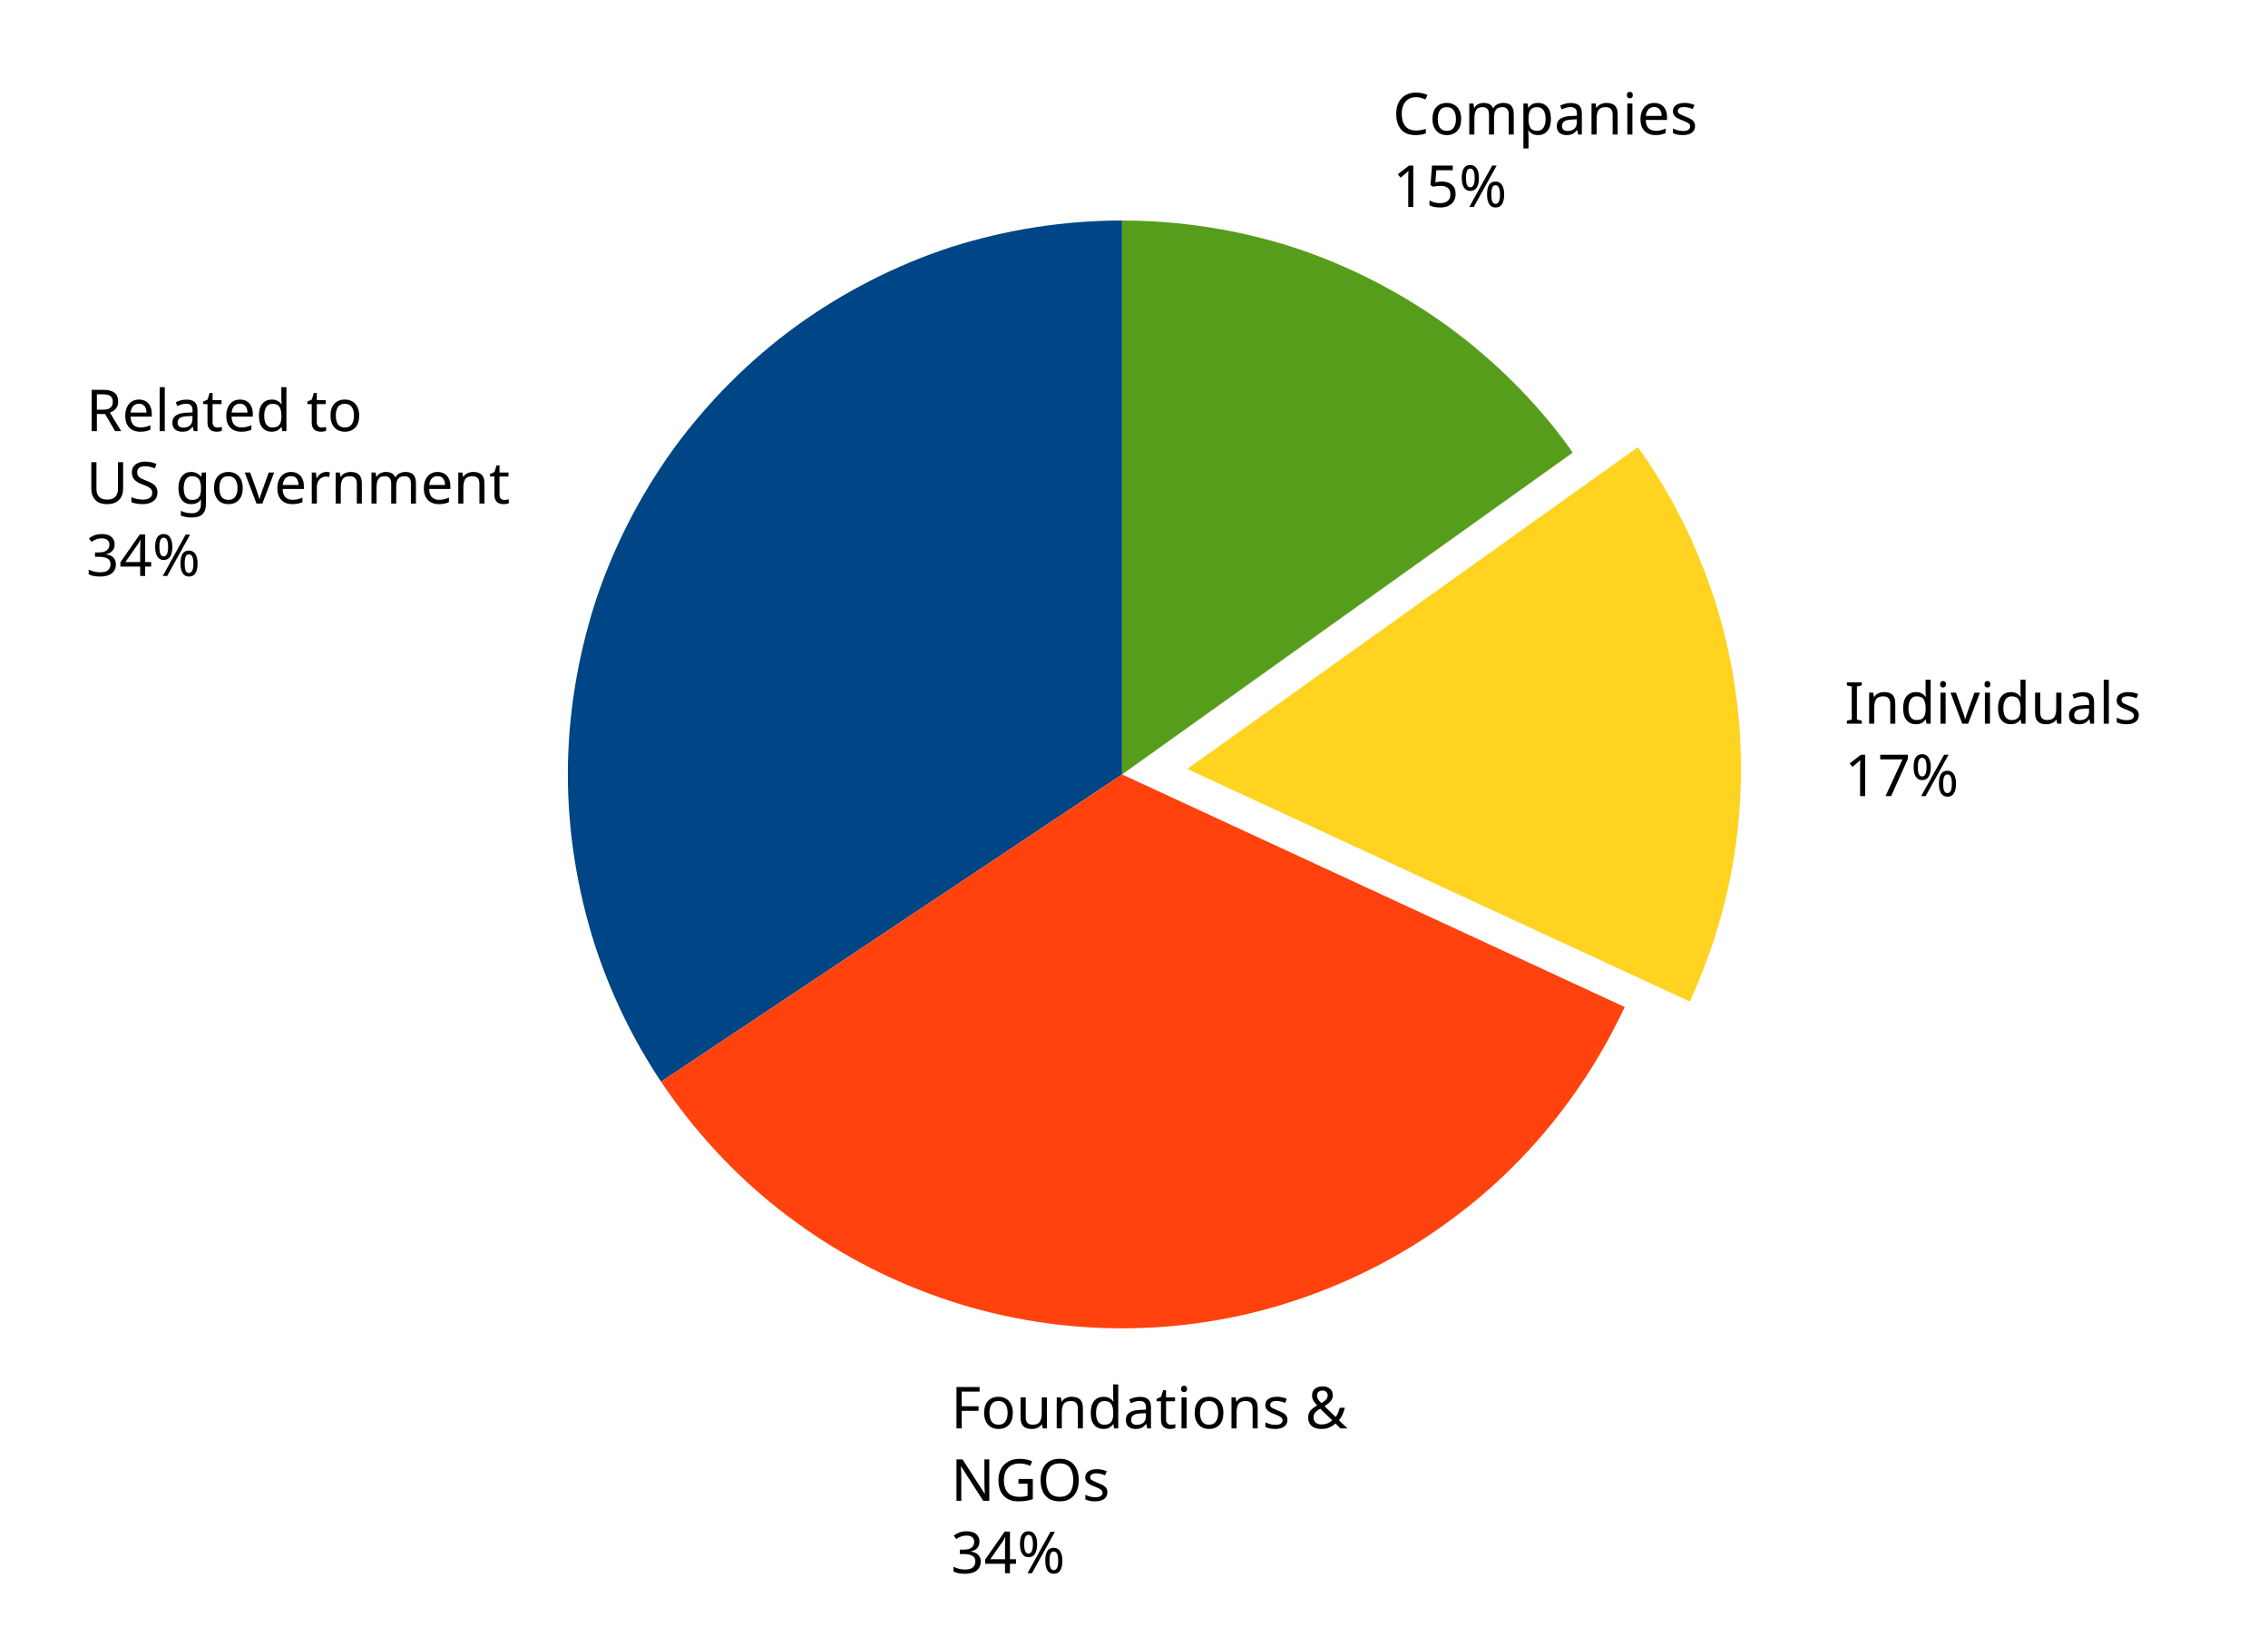
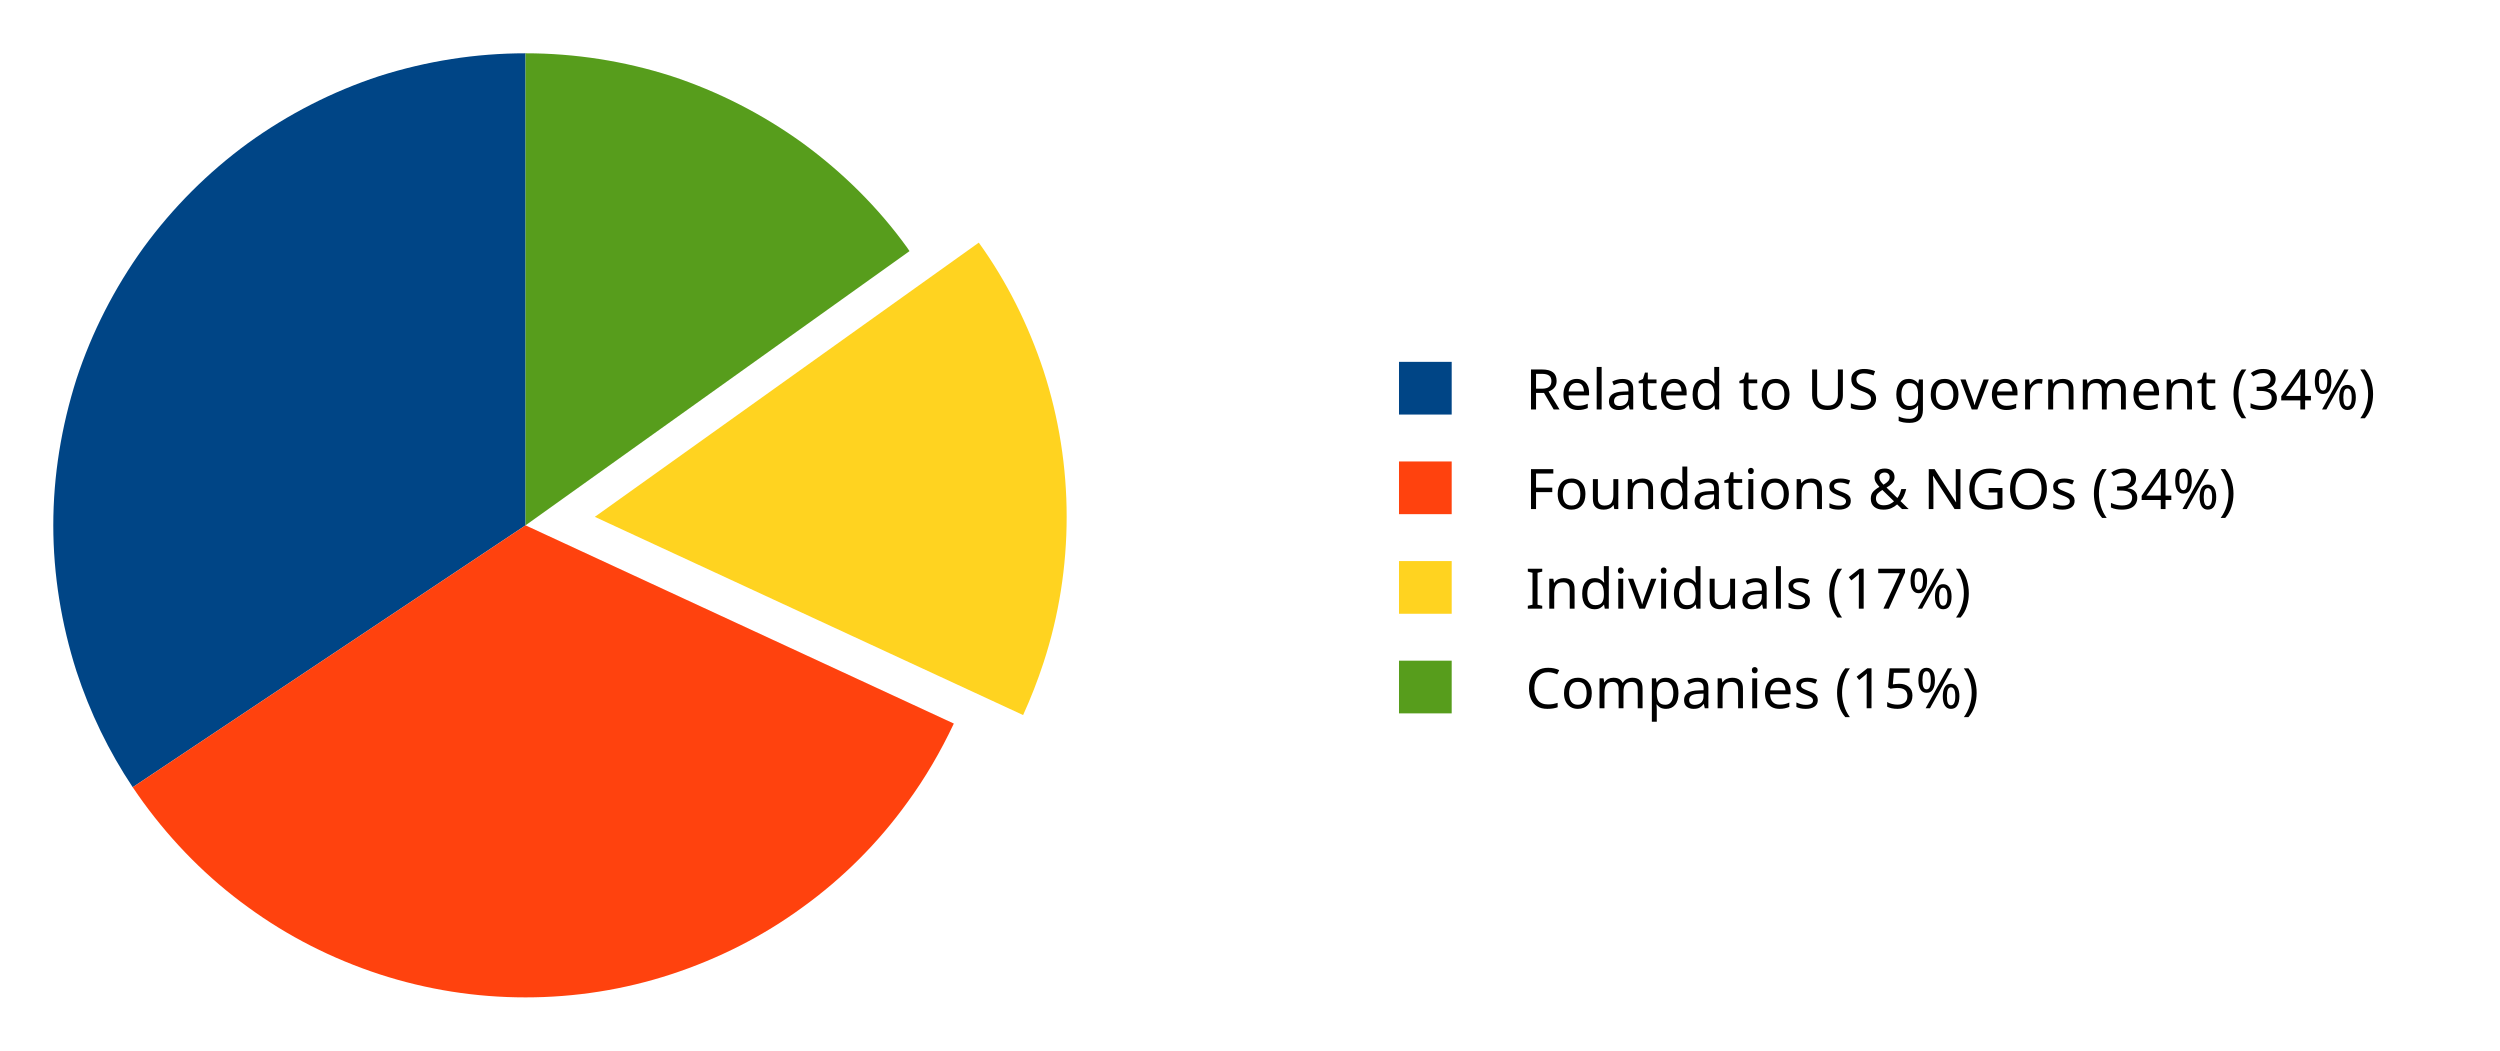
- <svg xmlns="http://www.w3.org/2000/svg" version="1.1" width="626.62" height="449.163" id="svg3879" xml:space="preserve">
-   <defs id="defs3883">
-     <clipPath id="clipPath3893">
-       <path d="m 0,0.1 595.2,0 0,841.8 L 0,841.9 0,0.1 z" id="path3895" />
+ <svg xmlns="http://www.w3.org/2000/svg" id="svg3023" version="1.1" width="938.277" height="394.331" xml:space="preserve">
+   <defs id="defs3027">
+     <clipPath clipPathUnits="userSpaceOnUse" id="clipPath3037">
+       <path d="m 0,0.1 595.2,0 0,841.8 L 0,841.9 0,0.1 z" clip-rule="evenodd" id="path3039" />
    </clipPath>
-     <clipPath id="clipPath3901">
-       <path d="m 56.7,771.2 481.8,0 0,14 -481.8,0 0,-14 z" id="path3903" />
+     <clipPath clipPathUnits="userSpaceOnUse" id="clipPath3045">
+       <path d="m 56.7,771.2 481.8,0 0,14 -481.8,0 0,-14 z" clip-rule="evenodd" id="path3047" />
    </clipPath>
-     <clipPath id="clipPath3919">
-       <path d="m 56.7,56.8 481.8,0 0,14 -481.8,0 0,-14 z" id="path3921" />
+     <clipPath clipPathUnits="userSpaceOnUse" id="clipPath3063">
+       <path d="m 56.7,56.8 481.8,0 0,14 -481.8,0 0,-14 z" clip-rule="evenodd" id="path3065" />
    </clipPath>
-     <clipPath id="clipPath4501">
-       <path d="m 56.6,85.6 470.5,0 0,678.3 -470.5,0 0,-678.3 z" id="path4503" />
+     <clipPath clipPathUnits="userSpaceOnUse" id="clipPath3291">
+       <path d="m 56.6,112 64,0 0,652 -64,0 0,-652 z" clip-rule="evenodd" id="path3293" />
+     </clipPath>
+     <clipPath clipPathUnits="userSpaceOnUse" id="clipPath3581">
+       <path d="m 248.6,112 83.1,0 0,652 -83.1,0 0,-652 z" clip-rule="evenodd" id="path3583" />
+     </clipPath>
+     <clipPath clipPathUnits="userSpaceOnUse" id="clipPath3709">
+       <path d="m 56.6,111.2 438.1,0 0,652.7 -438.1,0 0,-652.7 z" clip-rule="evenodd" id="path3711" />
    </clipPath>
  </defs>
-   <g transform="matrix(1.25,0,0,-1.25,-71.9952,1030.576)" id="g3887">
-     <g transform="translate(-78.49152,442.4068)" id="g3889">
-       <g clip-path="url(#clipPath3893)" id="g3891" />
+   <g id="g3031" transform="matrix(1.25,0,0,-1.25,-199.8919,1008.093)">
+     <g id="g3033" transform="matrix(1.301435,0,0,1.301435,-202.9295,290.9637)">
+       <g id="g3035" clip-path="url(#clipPath3037)" />
    </g>
-     <text x="89.087" y="171.881" transform="matrix(0.8,0,0,-0.8,0,842)" id="text4526" xml:space="preserve" style="font-size:14px;font-style:normal;font-variant:normal;font-weight:normal;font-stretch:normal;text-align:start;line-height:125%;letter-spacing:0px;word-spacing:0px;writing-mode:lr-tb;text-anchor:start;fill:#000000;fill-opacity:1;stroke:none;font-family:Sans;-inkscape-font-specification:Sans">
-       <tspan x="89.087" y="171.881" id="tspan4528" />
-     </text>
-     <text x="76.621" y="-729.183" transform="scale(1,-1)" id="text4530" xml:space="preserve" style="font-size:12.8px;font-style:normal;font-variant:normal;font-weight:normal;font-stretch:normal;text-align:start;line-height:125%;letter-spacing:0px;word-spacing:0px;writing-mode:lr-tb;text-anchor:start;fill:#000000;fill-opacity:1;stroke:none;font-family:Sans;-inkscape-font-specification:Sans">
-       <tspan x="76.621" y="-729.183" id="tspan4532">Related to</tspan>
-       <tspan x="76.621" y="-713.183" id="tspan4534">US government</tspan>
-       <tspan x="76.621" y="-697.183" id="tspan4616">34%</tspan>
-     </text>
-     <text x="365.423" y="-794.736" transform="scale(1,-1)" id="text4530-7" xml:space="preserve" style="font-size:12.8px;font-style:normal;font-variant:normal;font-weight:normal;font-stretch:normal;text-align:start;line-height:125%;letter-spacing:0px;word-spacing:0px;writing-mode:lr-tb;text-anchor:start;fill:#000000;fill-opacity:1;stroke:none;font-family:Sans;-inkscape-font-specification:Sans">
-       <tspan x="365.423" y="-794.736" id="tspan4610">Companies</tspan>
-       <tspan x="365.423" y="-778.736" id="tspan4626">15%</tspan>
-     </text>
-     <text x="465.295" y="-664.539" transform="scale(1,-1)" id="text4530-7-5" xml:space="preserve" style="font-size:12.8px;font-style:normal;font-variant:normal;font-weight:normal;font-stretch:normal;text-align:start;line-height:125%;letter-spacing:0px;word-spacing:0px;writing-mode:lr-tb;text-anchor:start;fill:#000000;fill-opacity:1;stroke:none;font-family:Sans;-inkscape-font-specification:Sans">
-       <tspan x="465.295" y="-664.539" id="tspan4534-3-6">Individuals</tspan>
-       <tspan x="465.295" y="-648.539" id="tspan4628">17%</tspan>
-     </text>
-     <text x="267.773" y="-508.822" transform="scale(1,-1)" id="text4530-7-5-2" xml:space="preserve" style="font-size:12.8px;font-style:normal;font-variant:normal;font-weight:normal;font-stretch:normal;text-align:start;line-height:125%;letter-spacing:0px;word-spacing:0px;writing-mode:lr-tb;text-anchor:start;fill:#000000;fill-opacity:1;stroke:none;font-family:Sans;-inkscape-font-specification:Sans">
-       <tspan x="267.773" y="-508.822" id="tspan4604">Foundations &amp;</tspan>
-       <tspan x="267.773" y="-492.822" id="tspan4620">NGOs</tspan>
-       <tspan x="267.773" y="-476.822" id="tspan4624">34%</tspan>
-     </text>
-     <path d="m 305.608,775.732 c -12.9,0 -25.6,-2 -37.9,-5.9 -12.2,-4 -23.7,-9.9 -34.1,-17.4 -10.4,-7.6 -19.5,-16.7 -27.1,-27.1 -7.5,-10.4 -13.4,-21.9 -17.4,-34.1 -3.9,-12.3 -6,-25 -6,-37.9 0,-12.8 2.1,-25.6 6,-37.8 3.5,-10.7 8.4,-20.8 14.6,-30.1 l 101.9,67.9 0,0 0,0 0,0 0,0 0,0 0,0 0,0 0,122.4 z" id="path5903" style="fill:#004586;fill-opacity:1;fill-rule:evenodd;stroke:none" />
-     <path d="m 203.708,585.432 c 0.9,-1.4 1.9,-2.7 2.8,-4 7.6,-10.4 16.7,-19.6 27.1,-27.1 10.4,-7.6 21.9,-13.4 34.1,-17.4 12.3,-4 25,-6 37.9,-6 12.8,0 25.6,2 37.8,6 12.2,4 23.7,9.8 34.1,17.4 10.4,7.5 19.6,16.7 27.1,27.1 4.7,6.4 8.7,13.3 12.1,20.5 l -111.1,51.4 0,0 0,0 0,0 0,0 0,0 0,0 0,0 0,0 -101.9,-67.9 z" id="path5905" style="fill:#ff420e;fill-opacity:1;fill-rule:evenodd;stroke:none" />
-     <path d="m 431.108,603.139 c 2,4.4 3.8,9 5.3,13.6 4,12.2 6,25 6,37.8 0,12.9 -2,25.6 -6,37.9 -3.9,11.8 -9.5,23.1 -16.8,33.2 l -99.6,-71.1 0,0 0,0 0,0 0,0 111.1,-51.4 z" id="path5907" style="fill:#ffd320;fill-opacity:1;fill-rule:evenodd;stroke:none" />
-     <path d="m 405.208,724.432 c -0.2,0.3 -0.4,0.6 -0.6,0.9 -7.5,10.4 -16.7,19.5 -27.1,27.1 -10.4,7.5 -21.9,13.4 -34.1,17.4 -12.2,3.9 -25,5.9 -37.8,5.9 l 0,-122.4 0,0 0,0 0,0 0,0 99.6,71.1 z" id="path5909" style="fill:#579d1c;fill-opacity:1;fill-rule:evenodd;stroke:none" />
+     <path id="path5174" style="fill:#004586;fill-opacity:1;fill-rule:evenodd;stroke:none" d="m 317.705,790.474 c -14.93,0 -29.634,-2.316 -43.867,-6.831 -14.125,-4.632 -27.436,-11.461 -39.471,-20.146 -12.037,-8.803 -22.571,-19.341 -31.37,-31.383 -8.681,-12.04 -15.508,-25.357 -20.138,-39.488 -4.513,-14.239 -6.945,-28.949 -6.945,-43.885 0,-14.823 2.432,-29.645 6.945,-43.772 4.051,-12.389 9.721,-24.086 16.9,-34.851 l 117.946,78.623 0,141.733 z" />
+     <path id="path5176" style="fill:#ff420e;fill-opacity:1;fill-rule:evenodd;stroke:none" d="m 199.759,570.119 c 1.041,-1.625 2.198,-3.13 3.237,-4.632 8.799,-12.046 19.333,-22.698 31.37,-31.383 12.035,-8.802 25.346,-15.514 39.471,-20.146 14.234,-4.632 28.937,-6.948 43.867,-6.948 14.816,0 29.633,2.316 43.753,6.948 14.121,4.632 27.432,11.345 39.468,20.146 12.04,8.685 22.689,19.337 31.37,31.383 5.439,7.409 10.069,15.397 14.007,23.738 L 317.705,648.742 199.759,570.119 z" />
+     <path id="path5178" style="fill:#ffd320;fill-opacity:1;fill-rule:evenodd;stroke:none" d="m 467.102,591.776 c 2.315,5.093 4.395,10.422 6.131,15.745 4.63,14.127 6.945,28.949 6.945,43.772 0,14.936 -2.315,29.646 -6.945,43.885 -4.512,13.664 -10.996,26.75 -19.442,38.448 L 338.505,651.293 467.102,591.776 z" />
+     <path id="path5180" style="fill:#579d1c;fill-opacity:1;fill-rule:evenodd;stroke:none" d="m 432.991,731.075 -0.696,1.04 c -8.681,12.042 -19.33,22.58 -31.37,31.383 -12.035,8.685 -25.346,15.514 -39.468,20.146 -14.12,4.515 -28.937,6.831 -43.753,6.831 l 0,-141.733 115.286,82.333 z" />
+     <g id="g6963-3" transform="translate(-16.45487,-24.78284)">
+       <g id="g6073" transform="translate(53.25487,30.43135)">
+         <rect style="fill:#ff420e;fill-opacity:1;fill-rule:evenodd;stroke:none" id="rect3178-6" width="15.823" height="15.823" x="543.16" y="-662.273" transform="scale(1,-1)" />
+         <text xml:space="preserve" style="font-size:16.8px;font-style:normal;font-variant:normal;font-weight:normal;font-stretch:normal;text-align:start;line-height:125%;letter-spacing:0px;word-spacing:0px;writing-mode:lr-tb;text-anchor:start;fill:#000000;fill-opacity:1;stroke:none;font-family:Sans;-inkscape-font-specification:Sans" x="581.167" y="-647.98" id="text4685-3-7-3-6-0-2-7" transform="scale(1,-1)">
+           <tspan x="581.167" y="-647.98" id="tspan5032-0-5" style="font-size:16.8px;font-style:normal;font-variant:normal;font-weight:normal;font-stretch:normal;text-align:start;line-height:125%;writing-mode:lr-tb;text-anchor:start;font-family:Sans;-inkscape-font-specification:Sans">Foundations &amp; NGOs (34%)</tspan>
+         </text>
+         <rect style="fill:#ffd320;fill-opacity:1;fill-rule:evenodd;stroke:none" id="rect3178-3-3" width="15.823" height="15.823" x="543.16" y="-632.367" transform="scale(1,-1)" />
+         <text xml:space="preserve" style="font-size:16.8px;font-style:normal;font-variant:normal;font-weight:normal;font-stretch:normal;text-align:start;line-height:125%;letter-spacing:0px;word-spacing:0px;writing-mode:lr-tb;text-anchor:start;fill:#000000;fill-opacity:1;stroke:none;font-family:Sans;-inkscape-font-specification:Sans" x="581.167" y="-618.074" id="text4685-3-7-3-6-0-3-9-5" transform="scale(1,-1)">
+           <tspan x="581.167" y="-618.074" id="tspan5038-6-6" style="font-size:16.8px;font-style:normal;font-variant:normal;font-weight:normal;font-stretch:normal;text-align:start;line-height:125%;writing-mode:lr-tb;text-anchor:start;font-family:Sans;-inkscape-font-specification:Sans">Individuals (17%)</tspan>
+         </text>
+         <rect style="fill:#579d1c;fill-opacity:1;fill-rule:evenodd;stroke:none" id="rect3178-3-6-2" width="15.823" height="15.823" x="543.16" y="-602.46" transform="scale(1,-1)" />
+         <text xml:space="preserve" style="font-size:16.8px;font-style:normal;font-variant:normal;font-weight:normal;font-stretch:normal;text-align:start;line-height:125%;letter-spacing:0px;word-spacing:0px;writing-mode:lr-tb;text-anchor:start;fill:#000000;fill-opacity:1;stroke:none;font-family:Sans;-inkscape-font-specification:Sans" x="581.167" y="-588.167" id="text4685-3-7-3-6-0-3-0-0-9" transform="scale(1,-1)">
+           <tspan x="581.167" y="-588.167" id="tspan5030-2-1" style="font-size:16.8px;font-style:normal;font-variant:normal;font-weight:normal;font-stretch:normal;text-align:start;line-height:125%;writing-mode:lr-tb;text-anchor:start;font-family:Sans;-inkscape-font-specification:Sans">Companies (15%)</tspan>
+         </text>
+         <rect style="fill:#004586;fill-opacity:1;fill-rule:evenodd;stroke:none" id="rect3178-3-6-7-5-3-5-6-0" width="15.823" height="15.823" x="543.16" y="-692.18" transform="scale(1,-1)" />
+         <text xml:space="preserve" style="font-size:16.8px;font-style:normal;font-variant:normal;font-weight:normal;font-stretch:normal;text-align:start;line-height:125%;letter-spacing:0px;word-spacing:0px;writing-mode:lr-tb;text-anchor:start;fill:#000000;fill-opacity:1;stroke:none;font-family:Sans;-inkscape-font-specification:Sans" x="581.167" y="-677.887" id="text4685-3-7-3-6-6-9-0-3-5-6" transform="scale(1,-1)">
+           <tspan x="581.167" y="-677.887" id="tspan5036-7-2-2-7-9-2" style="font-size:16.8px;font-style:normal;font-variant:normal;font-weight:normal;font-stretch:normal;text-align:start;line-height:125%;writing-mode:lr-tb;text-anchor:start;font-family:Sans;-inkscape-font-specification:Sans">Related to US government (34%)</tspan>
+         </text>
+       </g>
+     </g>
  </g>
</svg>
